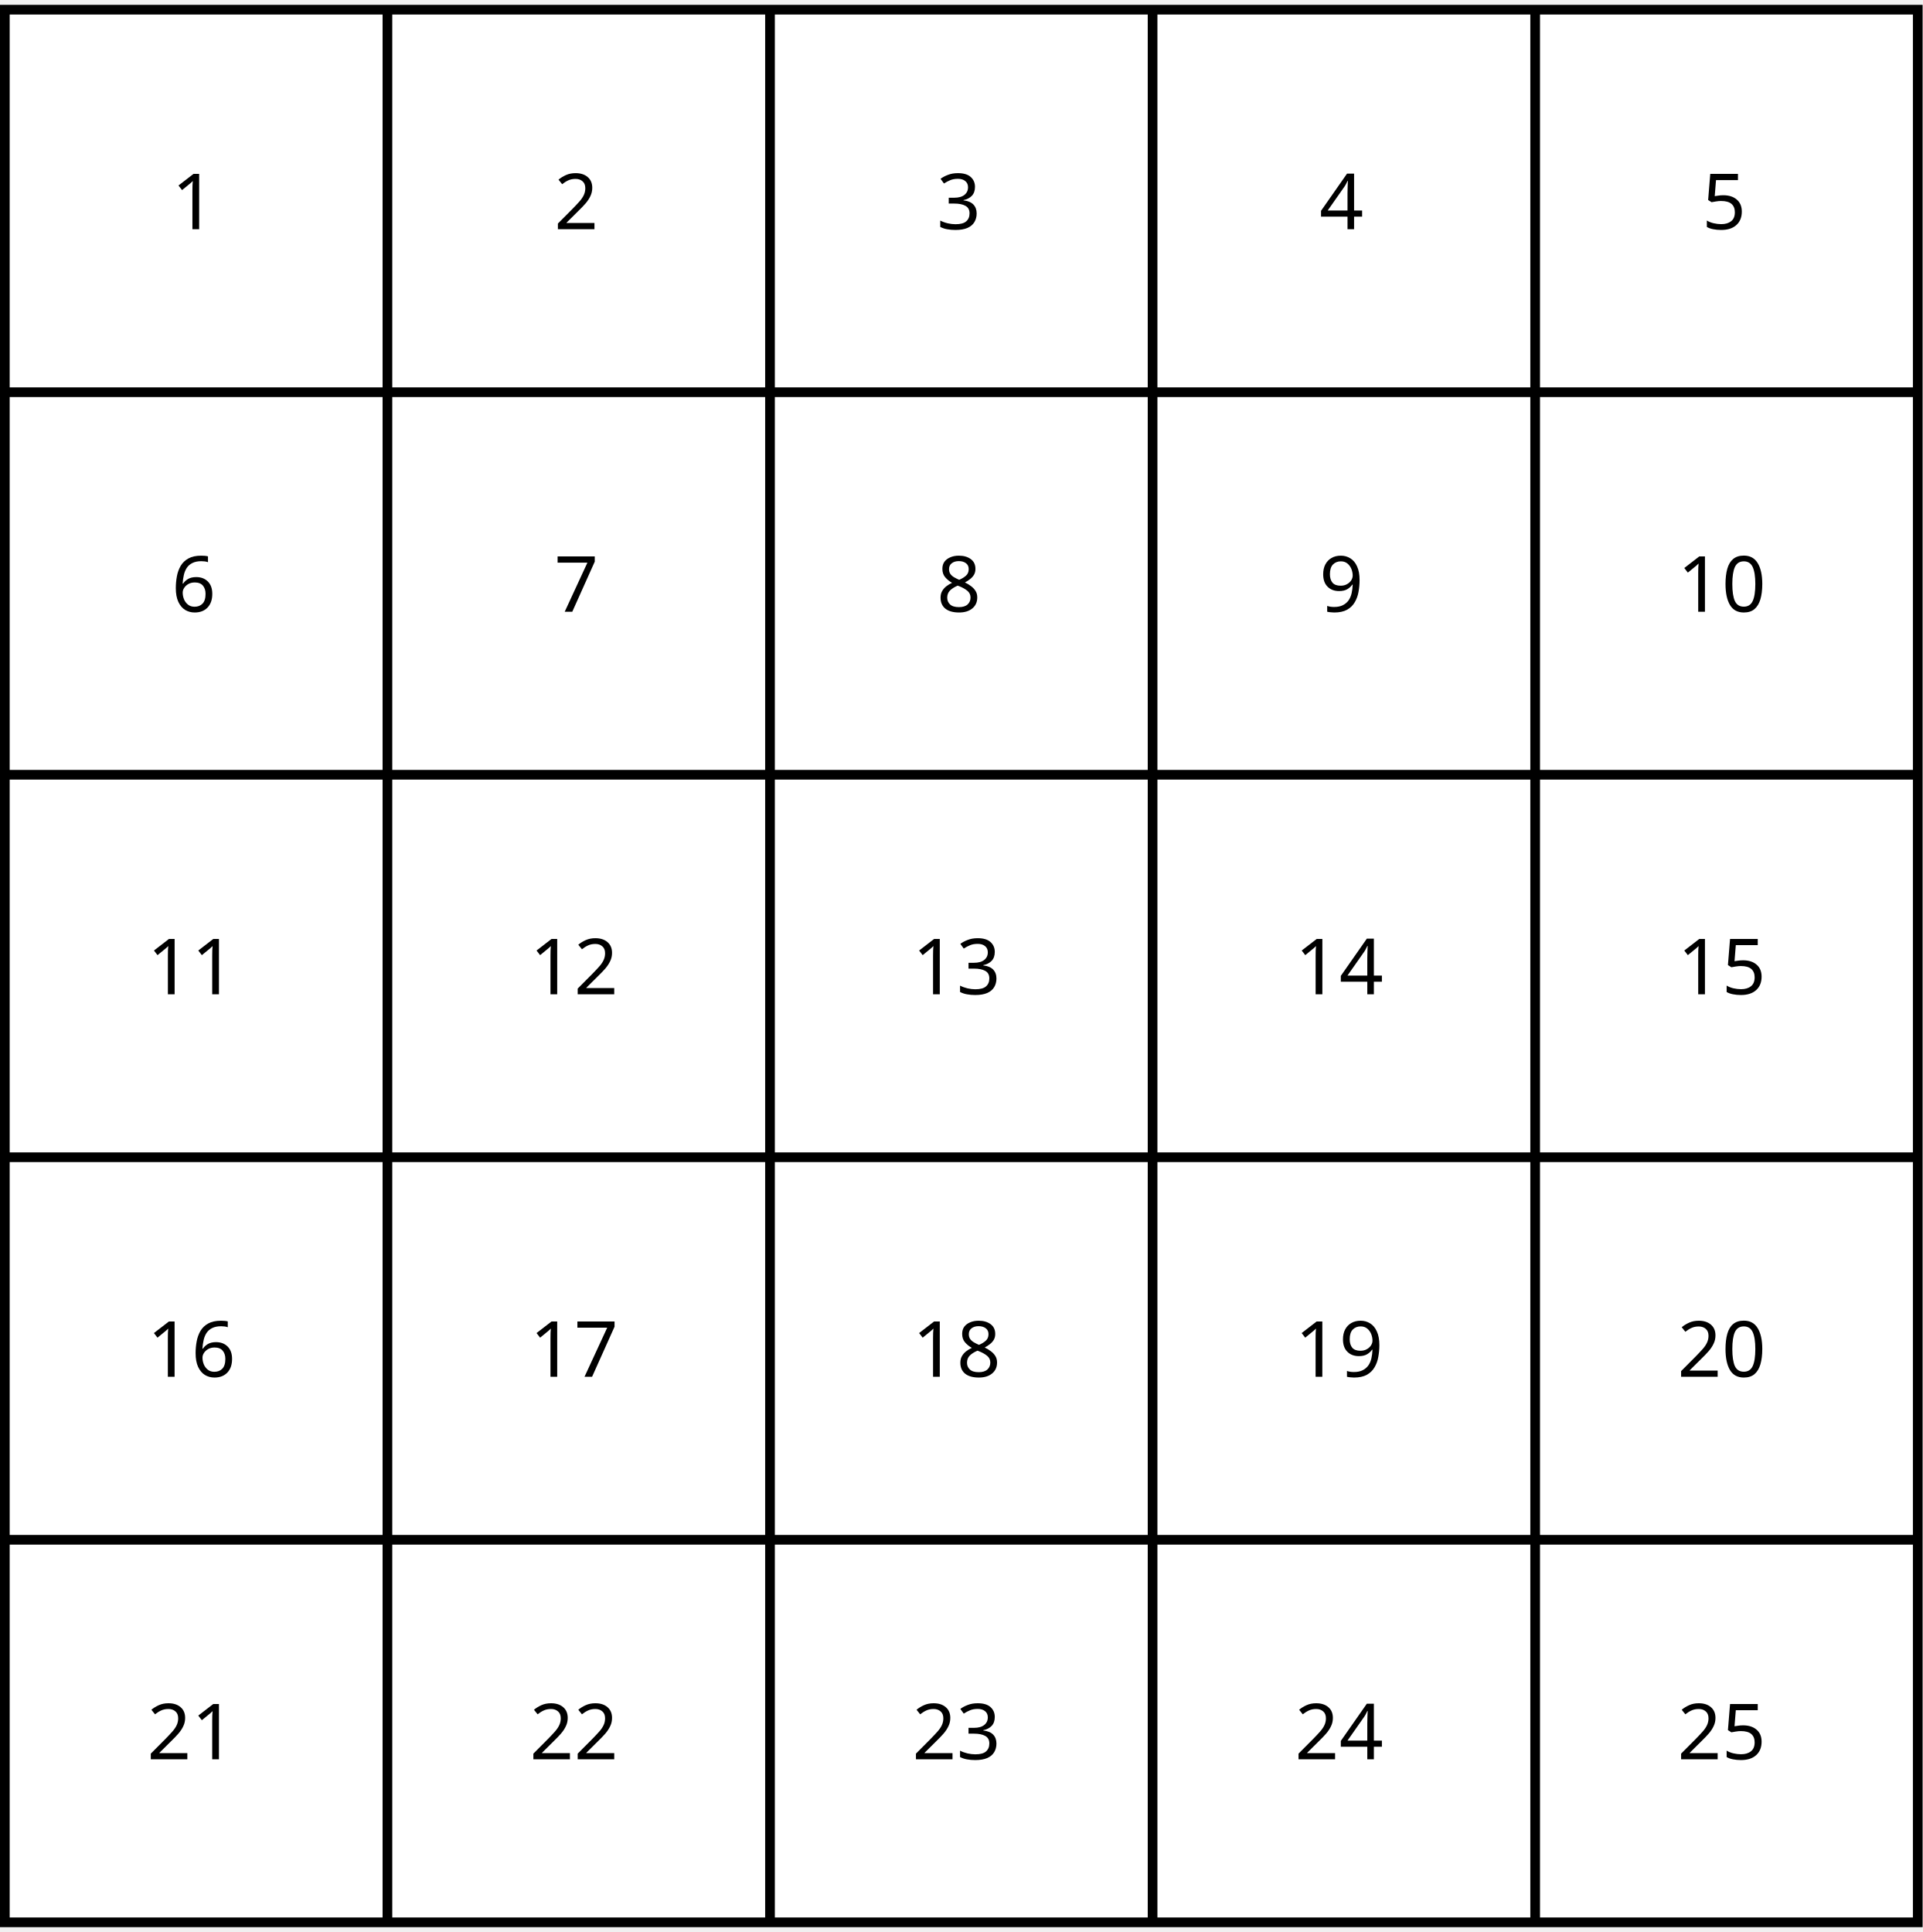
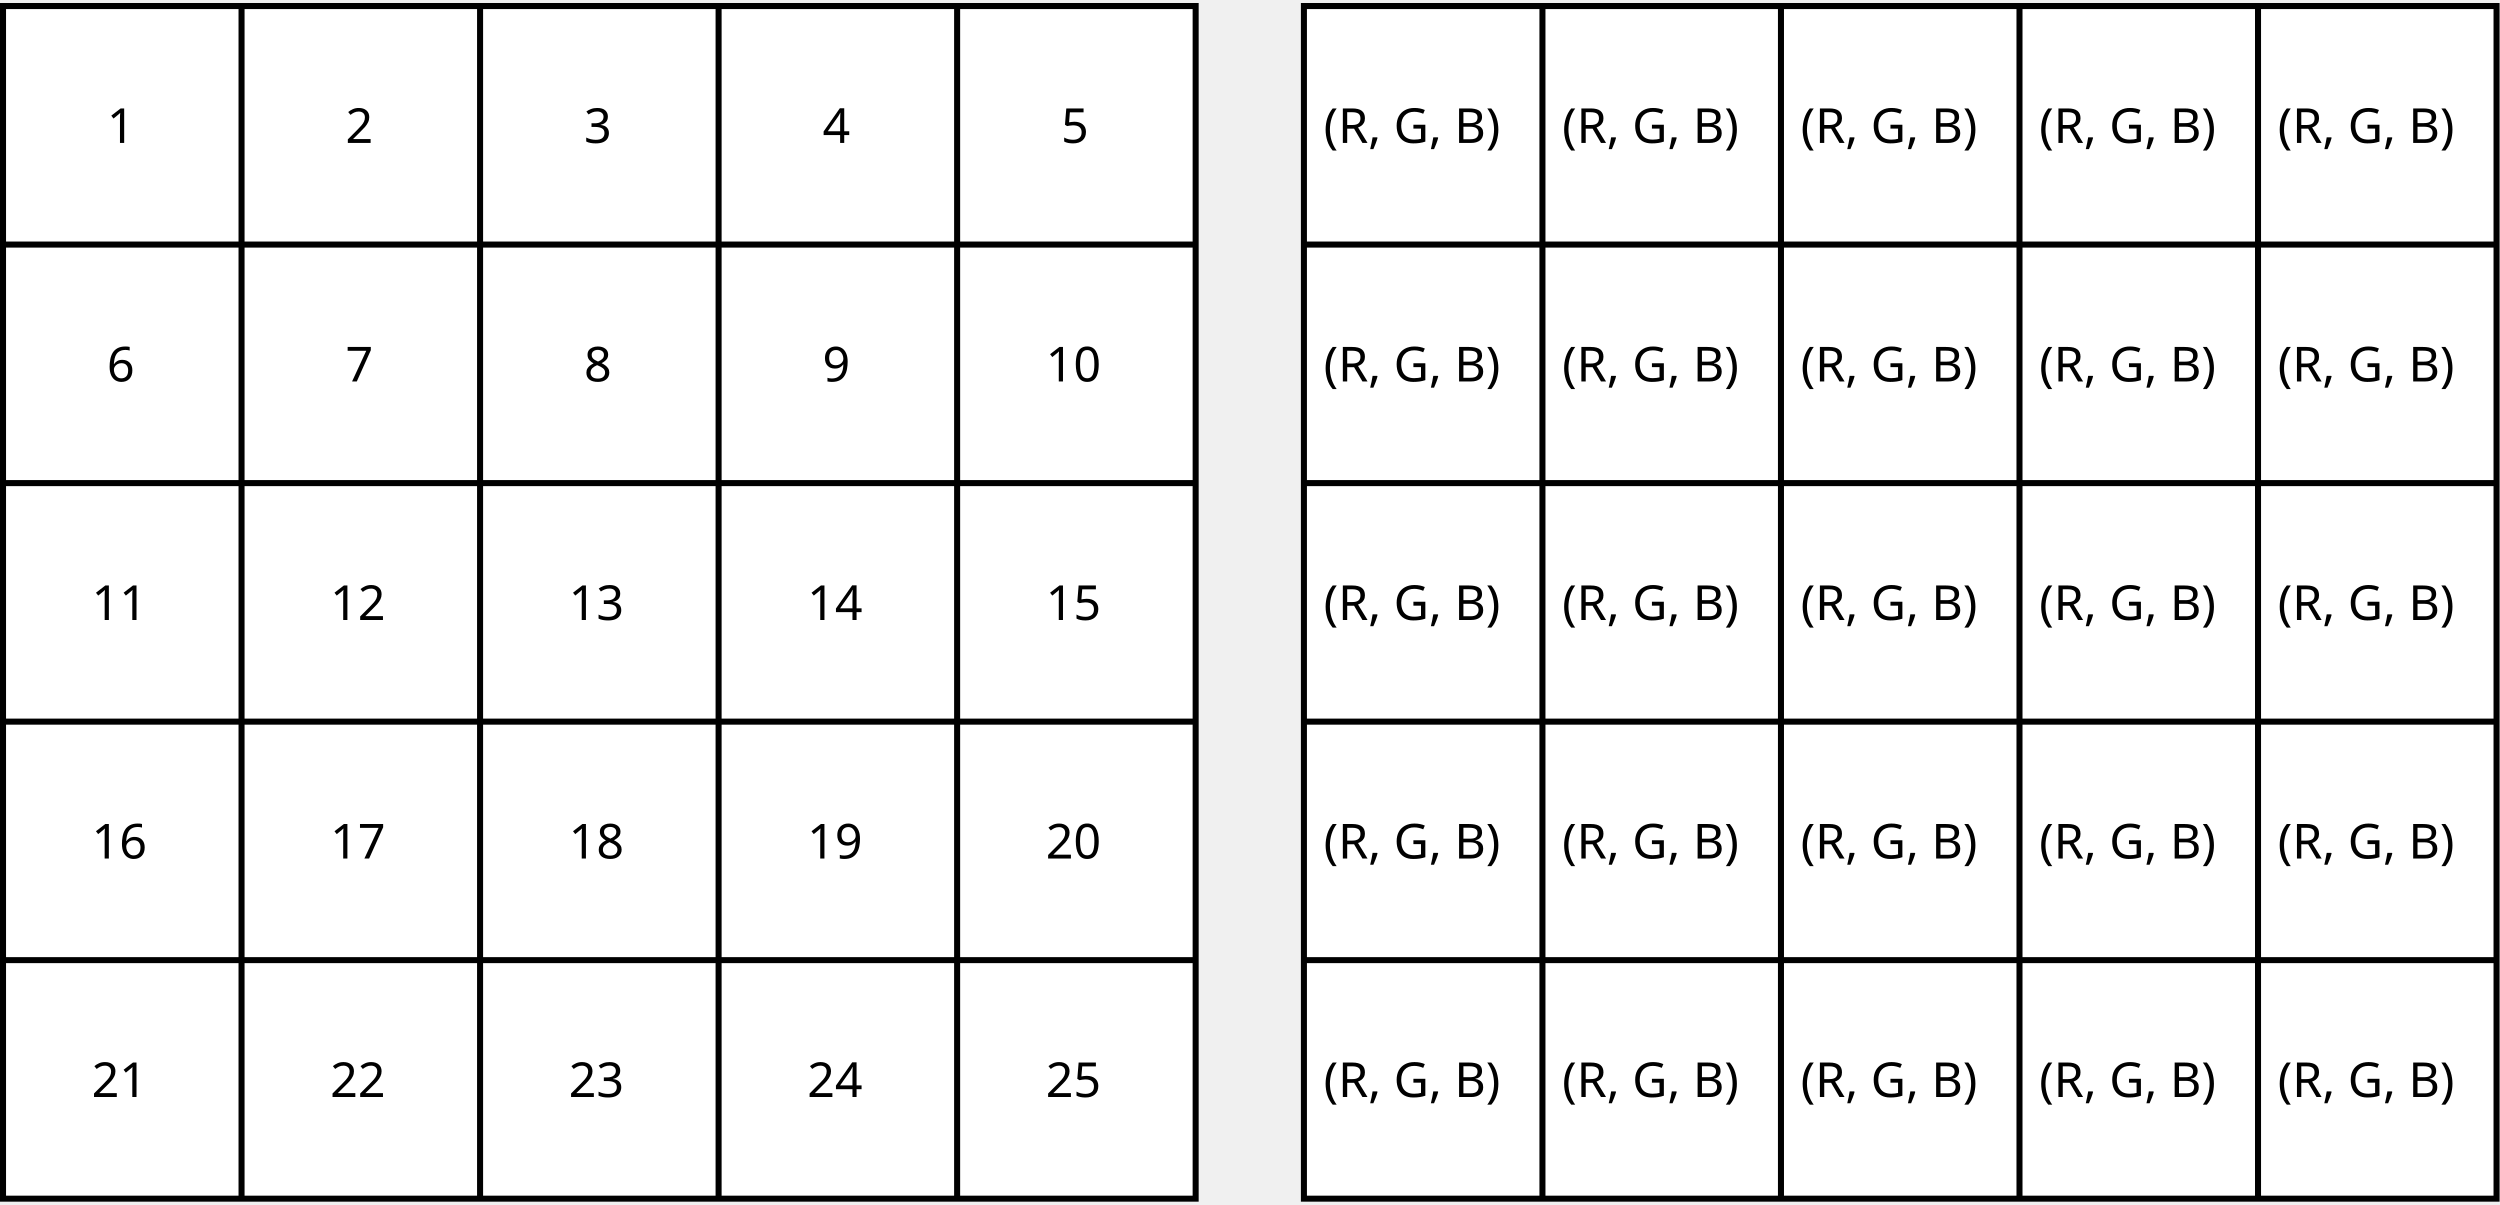
- <svg xmlns="http://www.w3.org/2000/svg" width="100%" height="100%" viewBox="0 0 397 399" version="1.1" xml:space="preserve" style="fill-rule:evenodd;clip-rule:evenodd;stroke-linejoin:round;stroke-miterlimit:2;">
-   <g transform="matrix(1,0,0,1,-128.222,-200.5)">
-     <g transform="matrix(1,0,0,1,-61.1451,5.66463)">
+ <svg xmlns="http://www.w3.org/2000/svg" width="100%" height="100%" viewBox="0 0 828 399" version="1.1" xml:space="preserve" style="fill-rule:evenodd;clip-rule:evenodd;stroke-linejoin:round;stroke-miterlimit:2;">
+   <g transform="matrix(1,0,0,1,-209.883,-200.5)">
+     <g transform="matrix(1,0,0,1,20.5161,5.66463)">
      <rect x="190.367" y="196.835" width="395" height="395" style="fill:white;fill-rule:nonzero;" />
      <g transform="matrix(16,0,0,16,234.931,242.175)">
            </g>
      <text x="224.803px" y="242.175px" style="font-family:'MPLUS1-Regular', 'M PLUS 1';font-size:16px;">1</text>
      <g transform="matrix(16,0,0,16,313.931,242.175)">
            </g>
      <text x="303.803px" y="242.175px" style="font-family:'MPLUS1-Regular', 'M PLUS 1';font-size:16px;">2</text>
      <g transform="matrix(16,0,0,16,392.931,242.175)">
            </g>
      <text x="382.803px" y="242.175px" style="font-family:'MPLUS1-Regular', 'M PLUS 1';font-size:16px;">3</text>
      <g transform="matrix(16,0,0,16,471.931,242.175)">
            </g>
      <text x="461.803px" y="242.175px" style="font-family:'MPLUS1-Regular', 'M PLUS 1';font-size:16px;">4</text>
      <g transform="matrix(16,0,0,16,550.931,242.175)">
            </g>
      <text x="540.803px" y="242.175px" style="font-family:'MPLUS1-Regular', 'M PLUS 1';font-size:16px;">5</text>
      <g transform="matrix(16,0,0,16,234.939,321.175)">
            </g>
      <text x="224.795px" y="321.175px" style="font-family:'MPLUS1-Regular', 'M PLUS 1';font-size:16px;">6</text>
      <g transform="matrix(16,0,0,16,313.931,321.175)">
            </g>
      <text x="303.803px" y="321.175px" style="font-family:'MPLUS1-Regular', 'M PLUS 1';font-size:16px;">7</text>
      <g transform="matrix(16,0,0,16,392.931,321.175)">
            </g>
      <text x="382.803px" y="321.175px" style="font-family:'MPLUS1-Regular', 'M PLUS 1';font-size:16px;">8</text>
      <g transform="matrix(16,0,0,16,471.939,321.175)">
            </g>
      <text x="461.795px" y="321.175px" style="font-family:'MPLUS1-Regular', 'M PLUS 1';font-size:16px;">9</text>
      <g transform="matrix(16,0,0,16,555.995,321.175)">
            </g>
      <text x="535.739px" y="321.175px" style="font-family:'MPLUS1-Regular', 'M PLUS 1';font-size:16px;">10</text>
      <g transform="matrix(16,0,0,16,239.995,400.175)">
            </g>
      <text x="219.739px" y="400.175px" style="font-family:'MPLUS1-Regular', 'M PLUS 1';font-size:16px;">11</text>
      <g transform="matrix(16,0,0,16,318.995,400.175)">
            </g>
      <text x="298.739px" y="400.175px" style="font-family:'MPLUS1-Regular', 'M PLUS 1';font-size:16px;">12</text>
      <g transform="matrix(16,0,0,16,397.995,400.175)">
            </g>
      <text x="377.739px" y="400.175px" style="font-family:'MPLUS1-Regular', 'M PLUS 1';font-size:16px;">13</text>
      <g transform="matrix(16,0,0,16,476.995,400.175)">
            </g>
      <text x="456.739px" y="400.175px" style="font-family:'MPLUS1-Regular', 'M PLUS 1';font-size:16px;">14</text>
      <g transform="matrix(16,0,0,16,555.995,400.175)">
            </g>
      <text x="535.739px" y="400.175px" style="font-family:'MPLUS1-Regular', 'M PLUS 1';font-size:16px;">15</text>
      <g transform="matrix(16,0,0,16,240.003,479.175)">
            </g>
      <text x="219.731px" y="479.175px" style="font-family:'MPLUS1-Regular', 'M PLUS 1';font-size:16px;">16</text>
      <g transform="matrix(16,0,0,16,318.995,479.175)">
            </g>
      <text x="298.739px" y="479.175px" style="font-family:'MPLUS1-Regular', 'M PLUS 1';font-size:16px;">17</text>
      <g transform="matrix(16,0,0,16,397.995,479.175)">
            </g>
      <text x="377.739px" y="479.175px" style="font-family:'MPLUS1-Regular', 'M PLUS 1';font-size:16px;">18</text>
      <g transform="matrix(16,0,0,16,477.003,479.175)">
            </g>
      <text x="456.731px" y="479.175px" style="font-family:'MPLUS1-Regular', 'M PLUS 1';font-size:16px;">19</text>
      <g transform="matrix(16,0,0,16,555.995,479.175)">
            </g>
      <text x="535.739px" y="479.175px" style="font-family:'MPLUS1-Regular', 'M PLUS 1';font-size:16px;">20</text>
      <g transform="matrix(16,0,0,16,239.995,558.175)">
            </g>
      <text x="219.739px" y="558.175px" style="font-family:'MPLUS1-Regular', 'M PLUS 1';font-size:16px;">21</text>
      <g transform="matrix(16,0,0,16,318.995,558.175)">
            </g>
      <text x="298.739px" y="558.175px" style="font-family:'MPLUS1-Regular', 'M PLUS 1';font-size:16px;">22</text>
      <g transform="matrix(16,0,0,16,397.995,558.175)">
            </g>
      <text x="377.739px" y="558.175px" style="font-family:'MPLUS1-Regular', 'M PLUS 1';font-size:16px;">23</text>
      <g transform="matrix(16,0,0,16,476.995,558.175)">
            </g>
      <text x="456.739px" y="558.175px" style="font-family:'MPLUS1-Regular', 'M PLUS 1';font-size:16px;">24</text>
      <g transform="matrix(16,0,0,16,555.995,558.175)">
            </g>
      <text x="535.739px" y="558.175px" style="font-family:'MPLUS1-Regular', 'M PLUS 1';font-size:16px;">25</text>
      <path d="M190.367,195.835L190.367,592.835M585.367,195.835L585.367,592.835M269.367,196.835L269.367,591.835M348.367,196.835L348.367,591.835M427.367,196.835L427.367,591.835M506.367,196.835L506.367,591.835M190.367,196.835L585.367,196.835M190.367,275.835L585.367,275.835M190.367,354.835L585.367,354.835M190.367,433.835L585.367,433.835M190.367,512.835L585.367,512.835M190.367,591.835L585.367,591.835" style="fill:none;stroke:black;stroke-width:2px;" />
    </g>
+     <g transform="matrix(1,0,0,1,451.372,5.66463)">
+       <rect x="190.367" y="196.835" width="395" height="395" style="fill:white;fill-rule:nonzero;" />
+       <g transform="matrix(16,0,0,16,262.819,242.175)">
+             </g>
+       <text x="196.915px" y="242.175px" style="font-family:'MPLUS1-Regular', 'M PLUS 1';font-size:16px;">(R, G, B)</text>
+       <g transform="matrix(16,0,0,16,341.819,242.175)">
+             </g>
+       <text x="275.915px" y="242.175px" style="font-family:'MPLUS1-Regular', 'M PLUS 1';font-size:16px;">(R, G, B)</text>
+       <g transform="matrix(16,0,0,16,420.819,242.175)">
+             </g>
+       <text x="354.915px" y="242.175px" style="font-family:'MPLUS1-Regular', 'M PLUS 1';font-size:16px;">(R, G, B)</text>
+       <g transform="matrix(16,0,0,16,499.819,242.175)">
+             </g>
+       <text x="433.915px" y="242.175px" style="font-family:'MPLUS1-Regular', 'M PLUS 1';font-size:16px;">(R, G, B)</text>
+       <g transform="matrix(16,0,0,16,578.819,242.175)">
+             </g>
+       <text x="512.915px" y="242.175px" style="font-family:'MPLUS1-Regular', 'M PLUS 1';font-size:16px;">(R, G, B)</text>
+       <g transform="matrix(16,0,0,16,262.819,321.175)">
+             </g>
+       <text x="196.915px" y="321.175px" style="font-family:'MPLUS1-Regular', 'M PLUS 1';font-size:16px;">(R, G, B)</text>
+       <g transform="matrix(16,0,0,16,341.819,321.175)">
+             </g>
+       <text x="275.915px" y="321.175px" style="font-family:'MPLUS1-Regular', 'M PLUS 1';font-size:16px;">(R, G, B)</text>
+       <g transform="matrix(16,0,0,16,420.819,321.175)">
+             </g>
+       <text x="354.915px" y="321.175px" style="font-family:'MPLUS1-Regular', 'M PLUS 1';font-size:16px;">(R, G, B)</text>
+       <g transform="matrix(16,0,0,16,499.819,321.175)">
+             </g>
+       <text x="433.915px" y="321.175px" style="font-family:'MPLUS1-Regular', 'M PLUS 1';font-size:16px;">(R, G, B)</text>
+       <g transform="matrix(16,0,0,16,578.819,321.175)">
+             </g>
+       <text x="512.915px" y="321.175px" style="font-family:'MPLUS1-Regular', 'M PLUS 1';font-size:16px;">(R, G, B)</text>
+       <g transform="matrix(16,0,0,16,262.819,400.175)">
+             </g>
+       <text x="196.915px" y="400.175px" style="font-family:'MPLUS1-Regular', 'M PLUS 1';font-size:16px;">(R, G, B)</text>
+       <g transform="matrix(16,0,0,16,341.819,400.175)">
+             </g>
+       <text x="275.915px" y="400.175px" style="font-family:'MPLUS1-Regular', 'M PLUS 1';font-size:16px;">(R, G, B)</text>
+       <g transform="matrix(16,0,0,16,420.819,400.175)">
+             </g>
+       <text x="354.915px" y="400.175px" style="font-family:'MPLUS1-Regular', 'M PLUS 1';font-size:16px;">(R, G, B)</text>
+       <g transform="matrix(16,0,0,16,499.819,400.175)">
+             </g>
+       <text x="433.915px" y="400.175px" style="font-family:'MPLUS1-Regular', 'M PLUS 1';font-size:16px;">(R, G, B)</text>
+       <g transform="matrix(16,0,0,16,578.819,400.175)">
+             </g>
+       <text x="512.915px" y="400.175px" style="font-family:'MPLUS1-Regular', 'M PLUS 1';font-size:16px;">(R, G, B)</text>
+       <g transform="matrix(16,0,0,16,262.819,479.175)">
+             </g>
+       <text x="196.915px" y="479.175px" style="font-family:'MPLUS1-Regular', 'M PLUS 1';font-size:16px;">(R, G, B)</text>
+       <g transform="matrix(16,0,0,16,341.819,479.175)">
+             </g>
+       <text x="275.915px" y="479.175px" style="font-family:'MPLUS1-Regular', 'M PLUS 1';font-size:16px;">(R, G, B)</text>
+       <g transform="matrix(16,0,0,16,420.819,479.175)">
+             </g>
+       <text x="354.915px" y="479.175px" style="font-family:'MPLUS1-Regular', 'M PLUS 1';font-size:16px;">(R, G, B)</text>
+       <g transform="matrix(16,0,0,16,499.819,479.175)">
+             </g>
+       <text x="433.915px" y="479.175px" style="font-family:'MPLUS1-Regular', 'M PLUS 1';font-size:16px;">(R, G, B)</text>
+       <g transform="matrix(16,0,0,16,578.819,479.175)">
+             </g>
+       <text x="512.915px" y="479.175px" style="font-family:'MPLUS1-Regular', 'M PLUS 1';font-size:16px;">(R, G, B)</text>
+       <g transform="matrix(16,0,0,16,262.819,558.175)">
+             </g>
+       <text x="196.915px" y="558.175px" style="font-family:'MPLUS1-Regular', 'M PLUS 1';font-size:16px;">(R, G, B)</text>
+       <g transform="matrix(16,0,0,16,341.819,558.175)">
+             </g>
+       <text x="275.915px" y="558.175px" style="font-family:'MPLUS1-Regular', 'M PLUS 1';font-size:16px;">(R, G, B)</text>
+       <g transform="matrix(16,0,0,16,420.819,558.175)">
+             </g>
+       <text x="354.915px" y="558.175px" style="font-family:'MPLUS1-Regular', 'M PLUS 1';font-size:16px;">(R, G, B)</text>
+       <g transform="matrix(16,0,0,16,499.819,558.175)">
+             </g>
+       <text x="433.915px" y="558.175px" style="font-family:'MPLUS1-Regular', 'M PLUS 1';font-size:16px;">(R, G, B)</text>
+       <g transform="matrix(16,0,0,16,578.819,558.175)">
+             </g>
+       <text x="512.915px" y="558.175px" style="font-family:'MPLUS1-Regular', 'M PLUS 1';font-size:16px;">(R, G, B)</text>
+       <path d="M190.367,195.835L190.367,592.835M585.367,195.835L585.367,592.835M269.367,196.835L269.367,591.835M348.367,196.835L348.367,591.835M427.367,196.835L427.367,591.835M506.367,196.835L506.367,591.835M190.367,196.835L585.367,196.835M190.367,275.835L585.367,275.835M190.367,354.835L585.367,354.835M190.367,433.835L585.367,433.835M190.367,512.835L585.367,512.835M190.367,591.835L585.367,591.835" style="fill:none;stroke:black;stroke-width:2px;" />
+     </g>
  </g>
</svg>
